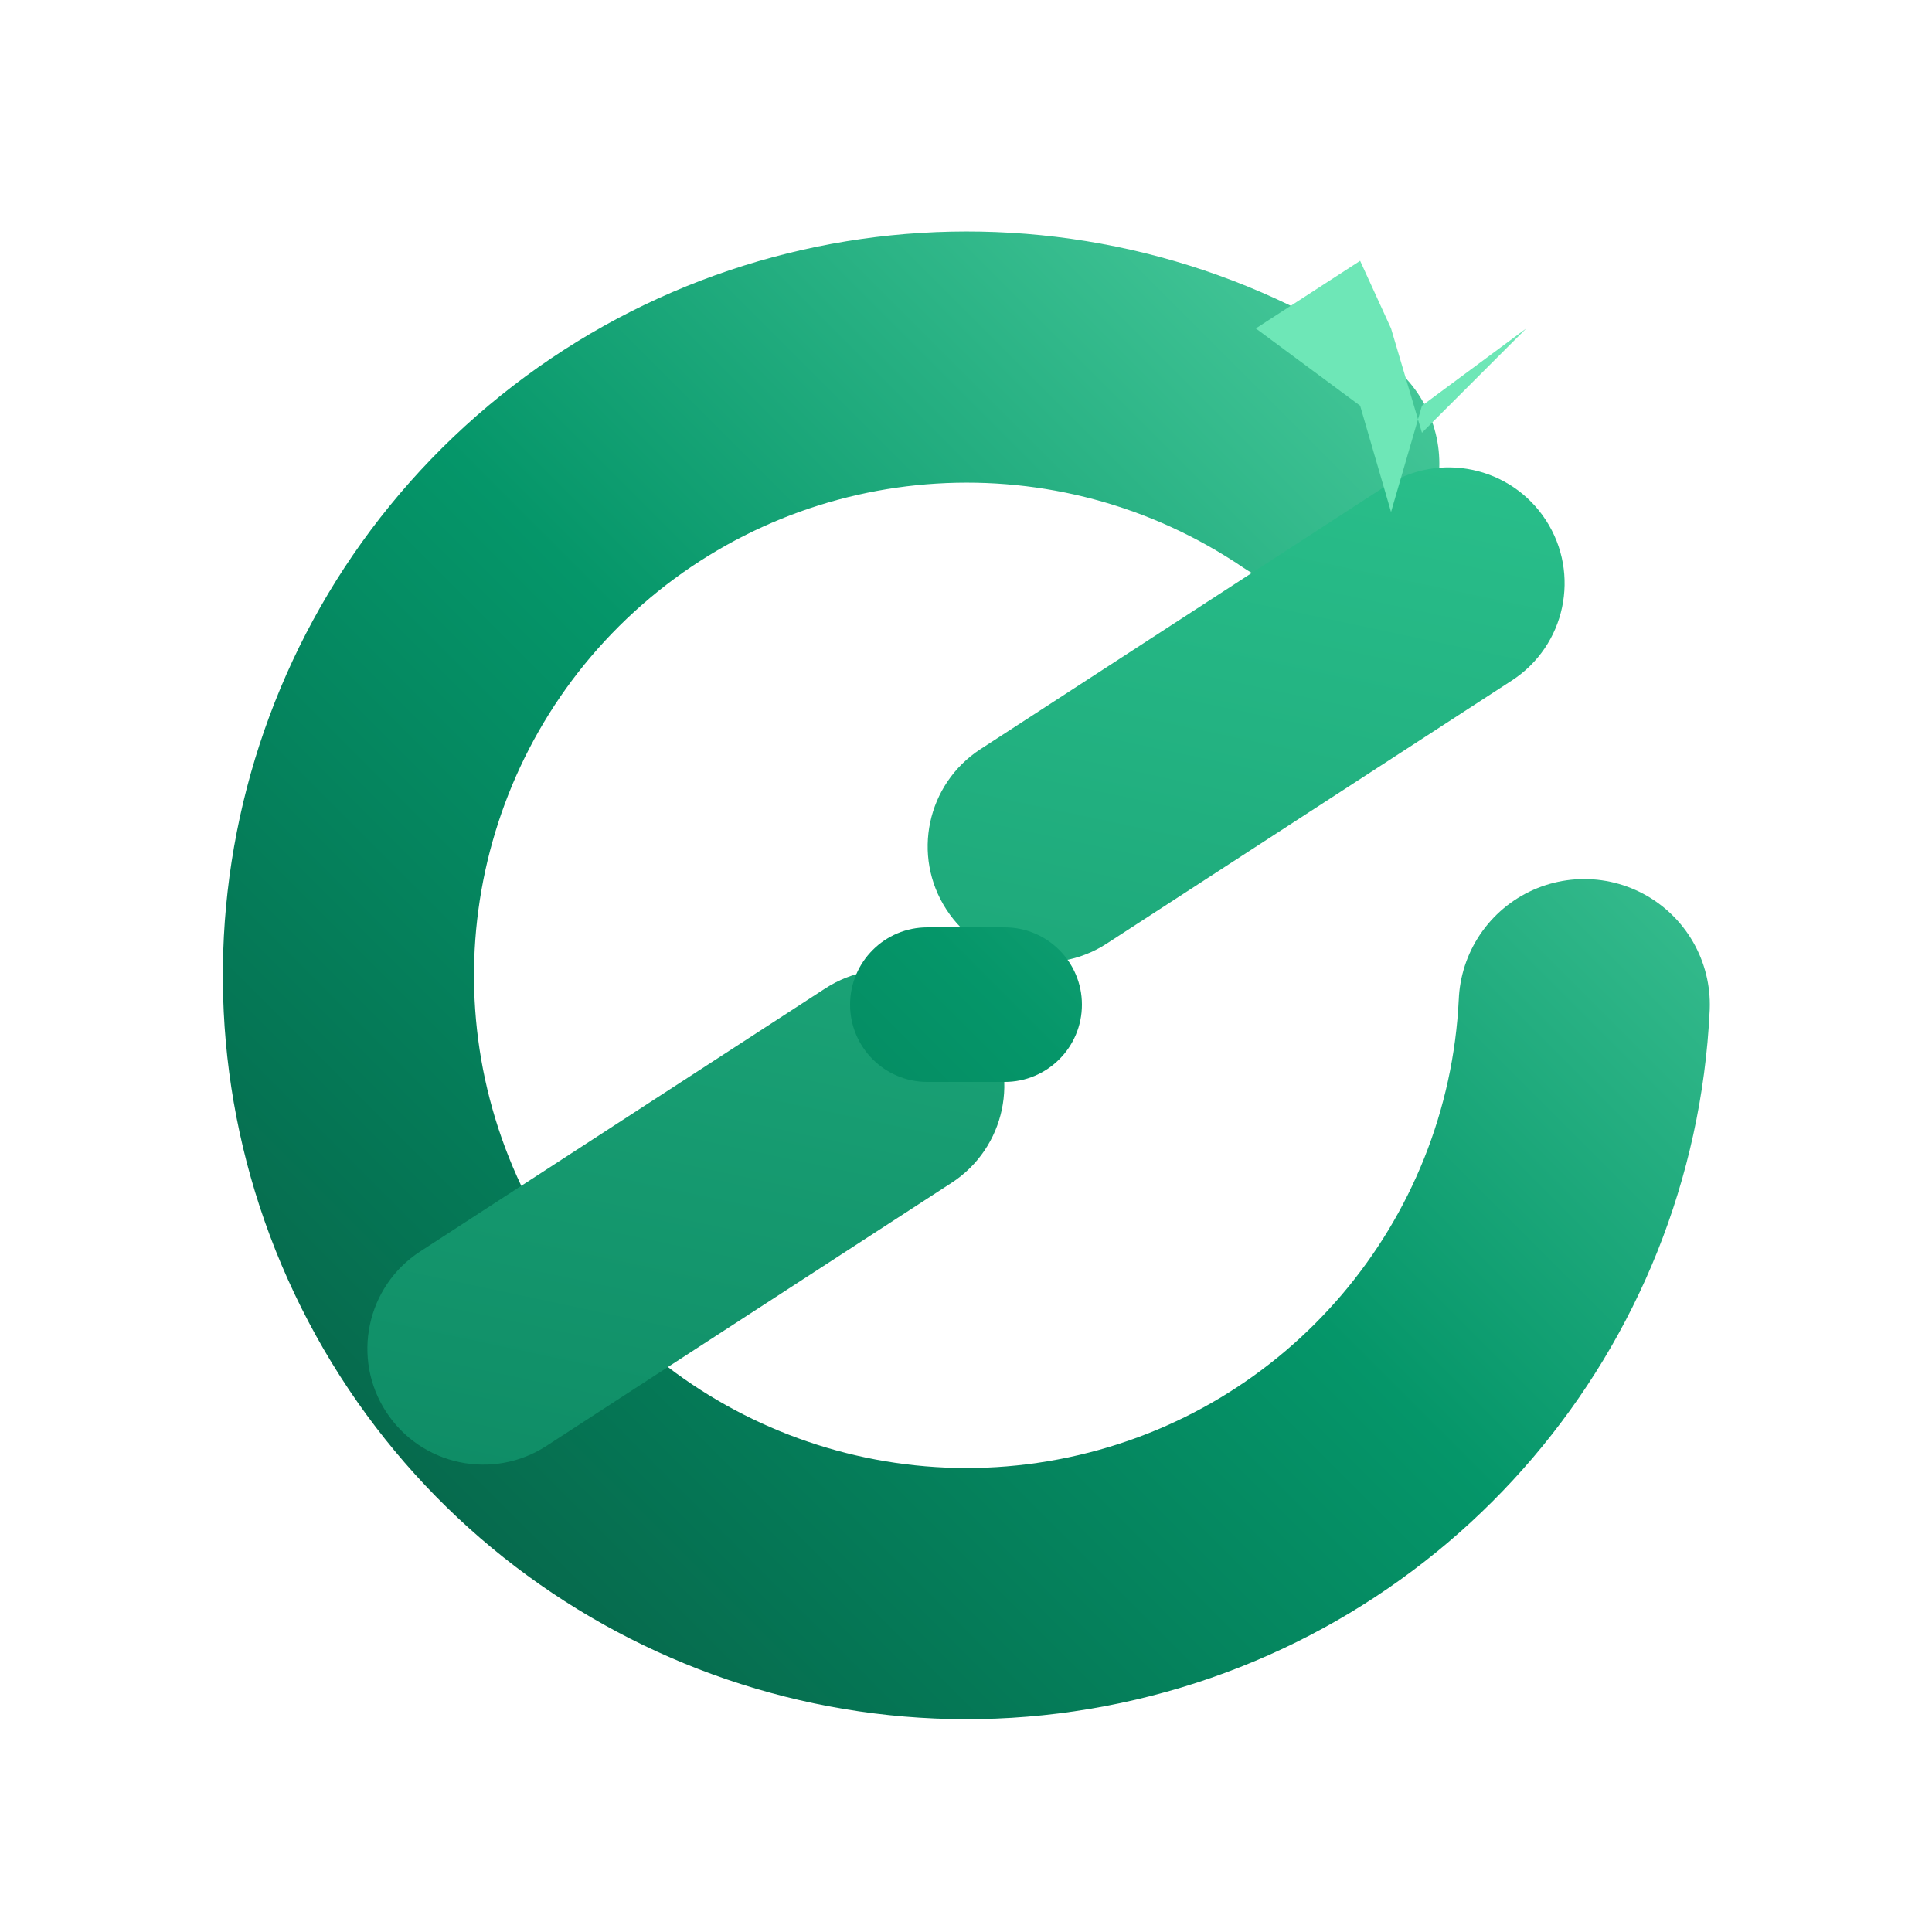
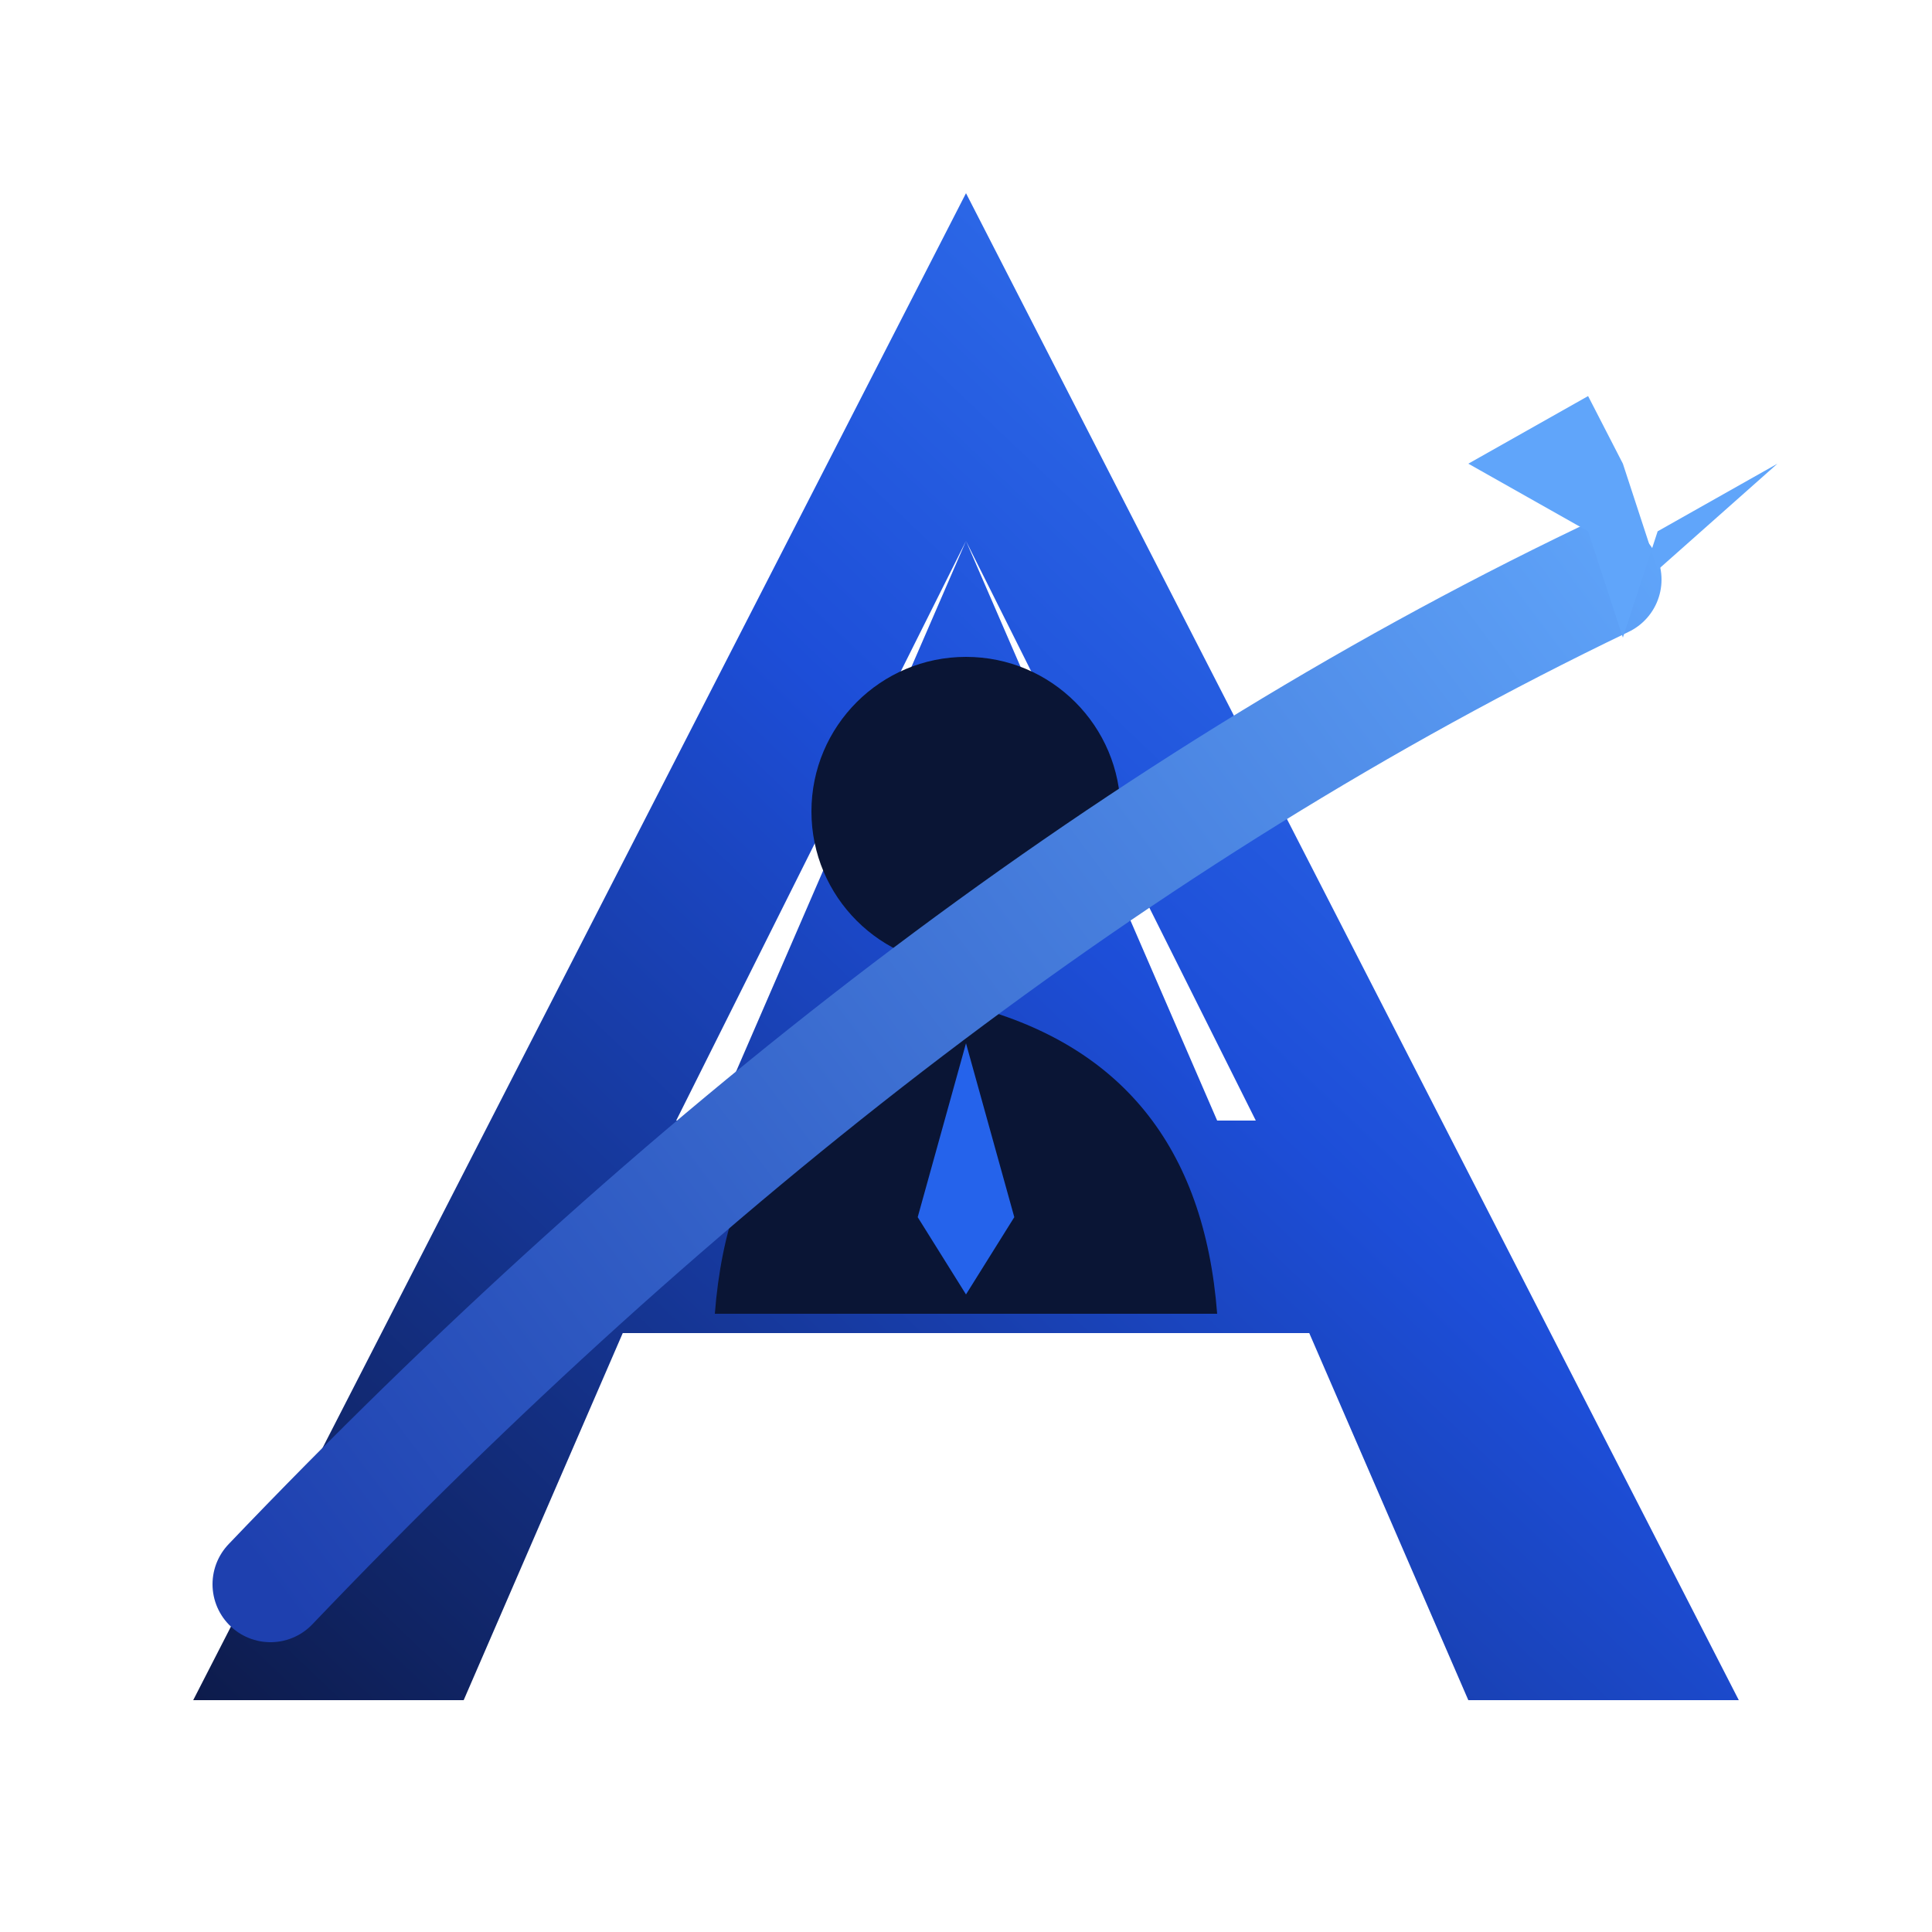
<svg xmlns="http://www.w3.org/2000/svg" viewBox="0 0 100 100">
  <defs>
-     <linearGradient id="og" x1="5" y1="95" x2="95" y2="5" gradientUnits="userSpaceOnUse">
-       <stop offset="0%" stop-color="#064e3b" />
-       <stop offset="50%" stop-color="#059669" />
-       <stop offset="100%" stop-color="#6ee7b7" />
+     <linearGradient id="ag" x1="12" y1="90" x2="88" y2="10" gradientUnits="userSpaceOnUse">
+       <stop offset="0%" stop-color="#0d1b4b" />
+       <stop offset="55%" stop-color="#1d4ed8" />
+       <stop offset="100%" stop-color="#3b82f6" />
    </linearGradient>
-     <linearGradient id="og2" x1="5" y1="95" x2="95" y2="5" gradientUnits="userSpaceOnUse">
-       <stop offset="0%" stop-color="#047857" />
-       <stop offset="100%" stop-color="#34d399" />
+     <linearGradient id="ag2" x1="14" y1="82" x2="86" y2="28" gradientUnits="userSpaceOnUse">
+       <stop offset="0%" stop-color="#1e40af" />
+       <stop offset="100%" stop-color="#60a5fa" />
    </linearGradient>
  </defs>
-   <path d="M 82,52 A 32,32 0 1,1 68,24" stroke="url(#og)" stroke-width="13" fill="none" stroke-linecap="round" />
-   <rect x="17" y="57" width="37" height="12" rx="6" fill="url(#og2)" transform="rotate(-33 35.5 63)" />
-   <rect x="46" y="31" width="37" height="12" rx="6" fill="url(#og2)" transform="rotate(-33 64.5 37)" />
-   <rect x="44" y="48" width="12" height="8" rx="4" fill="url(#og)" />
-   <path d="M 72,17 L 73.6,22.4 L 79,17 L 73.6,21 L 72,26.5 L 70.4,21 L 65,17 L 70.4,13.5 Z" fill="#6ee7b7" />
+   <path fill-rule="evenodd" fill="url(#ag)" d="     M 50,10 L 90,88 L 76,88 L 50,28 L 24,88 L 10,88 Z     M 50,28 L 66,60 L 34,60 Z   " />
+   <rect x="28" y="58" width="44" height="11" rx="4" fill="url(#ag)" />
+   <circle cx="50" cy="42" r="8" fill="#0a1535" />
+   <path d="M 37,68 Q 38,55 50,52 Q 62,55 63,68 Z" fill="#0a1535" />
+   <path d="M 50,54 L 47.5,63 L 50,67 L 52.5,63 Z" fill="#2563eb" />
+   <path d="M 14,82 C 35,60 58,42 83,30" stroke="url(#ag2)" stroke-width="6" fill="none" stroke-linecap="round" />
+   <path d="M 84,24 L 85.8,29.5 L 92,24 L 85.8,27.5 L 84,33 L 82.2,27.5 L 76,24 L 82.2,20.5 Z" fill="#60a5fa" />
</svg>
